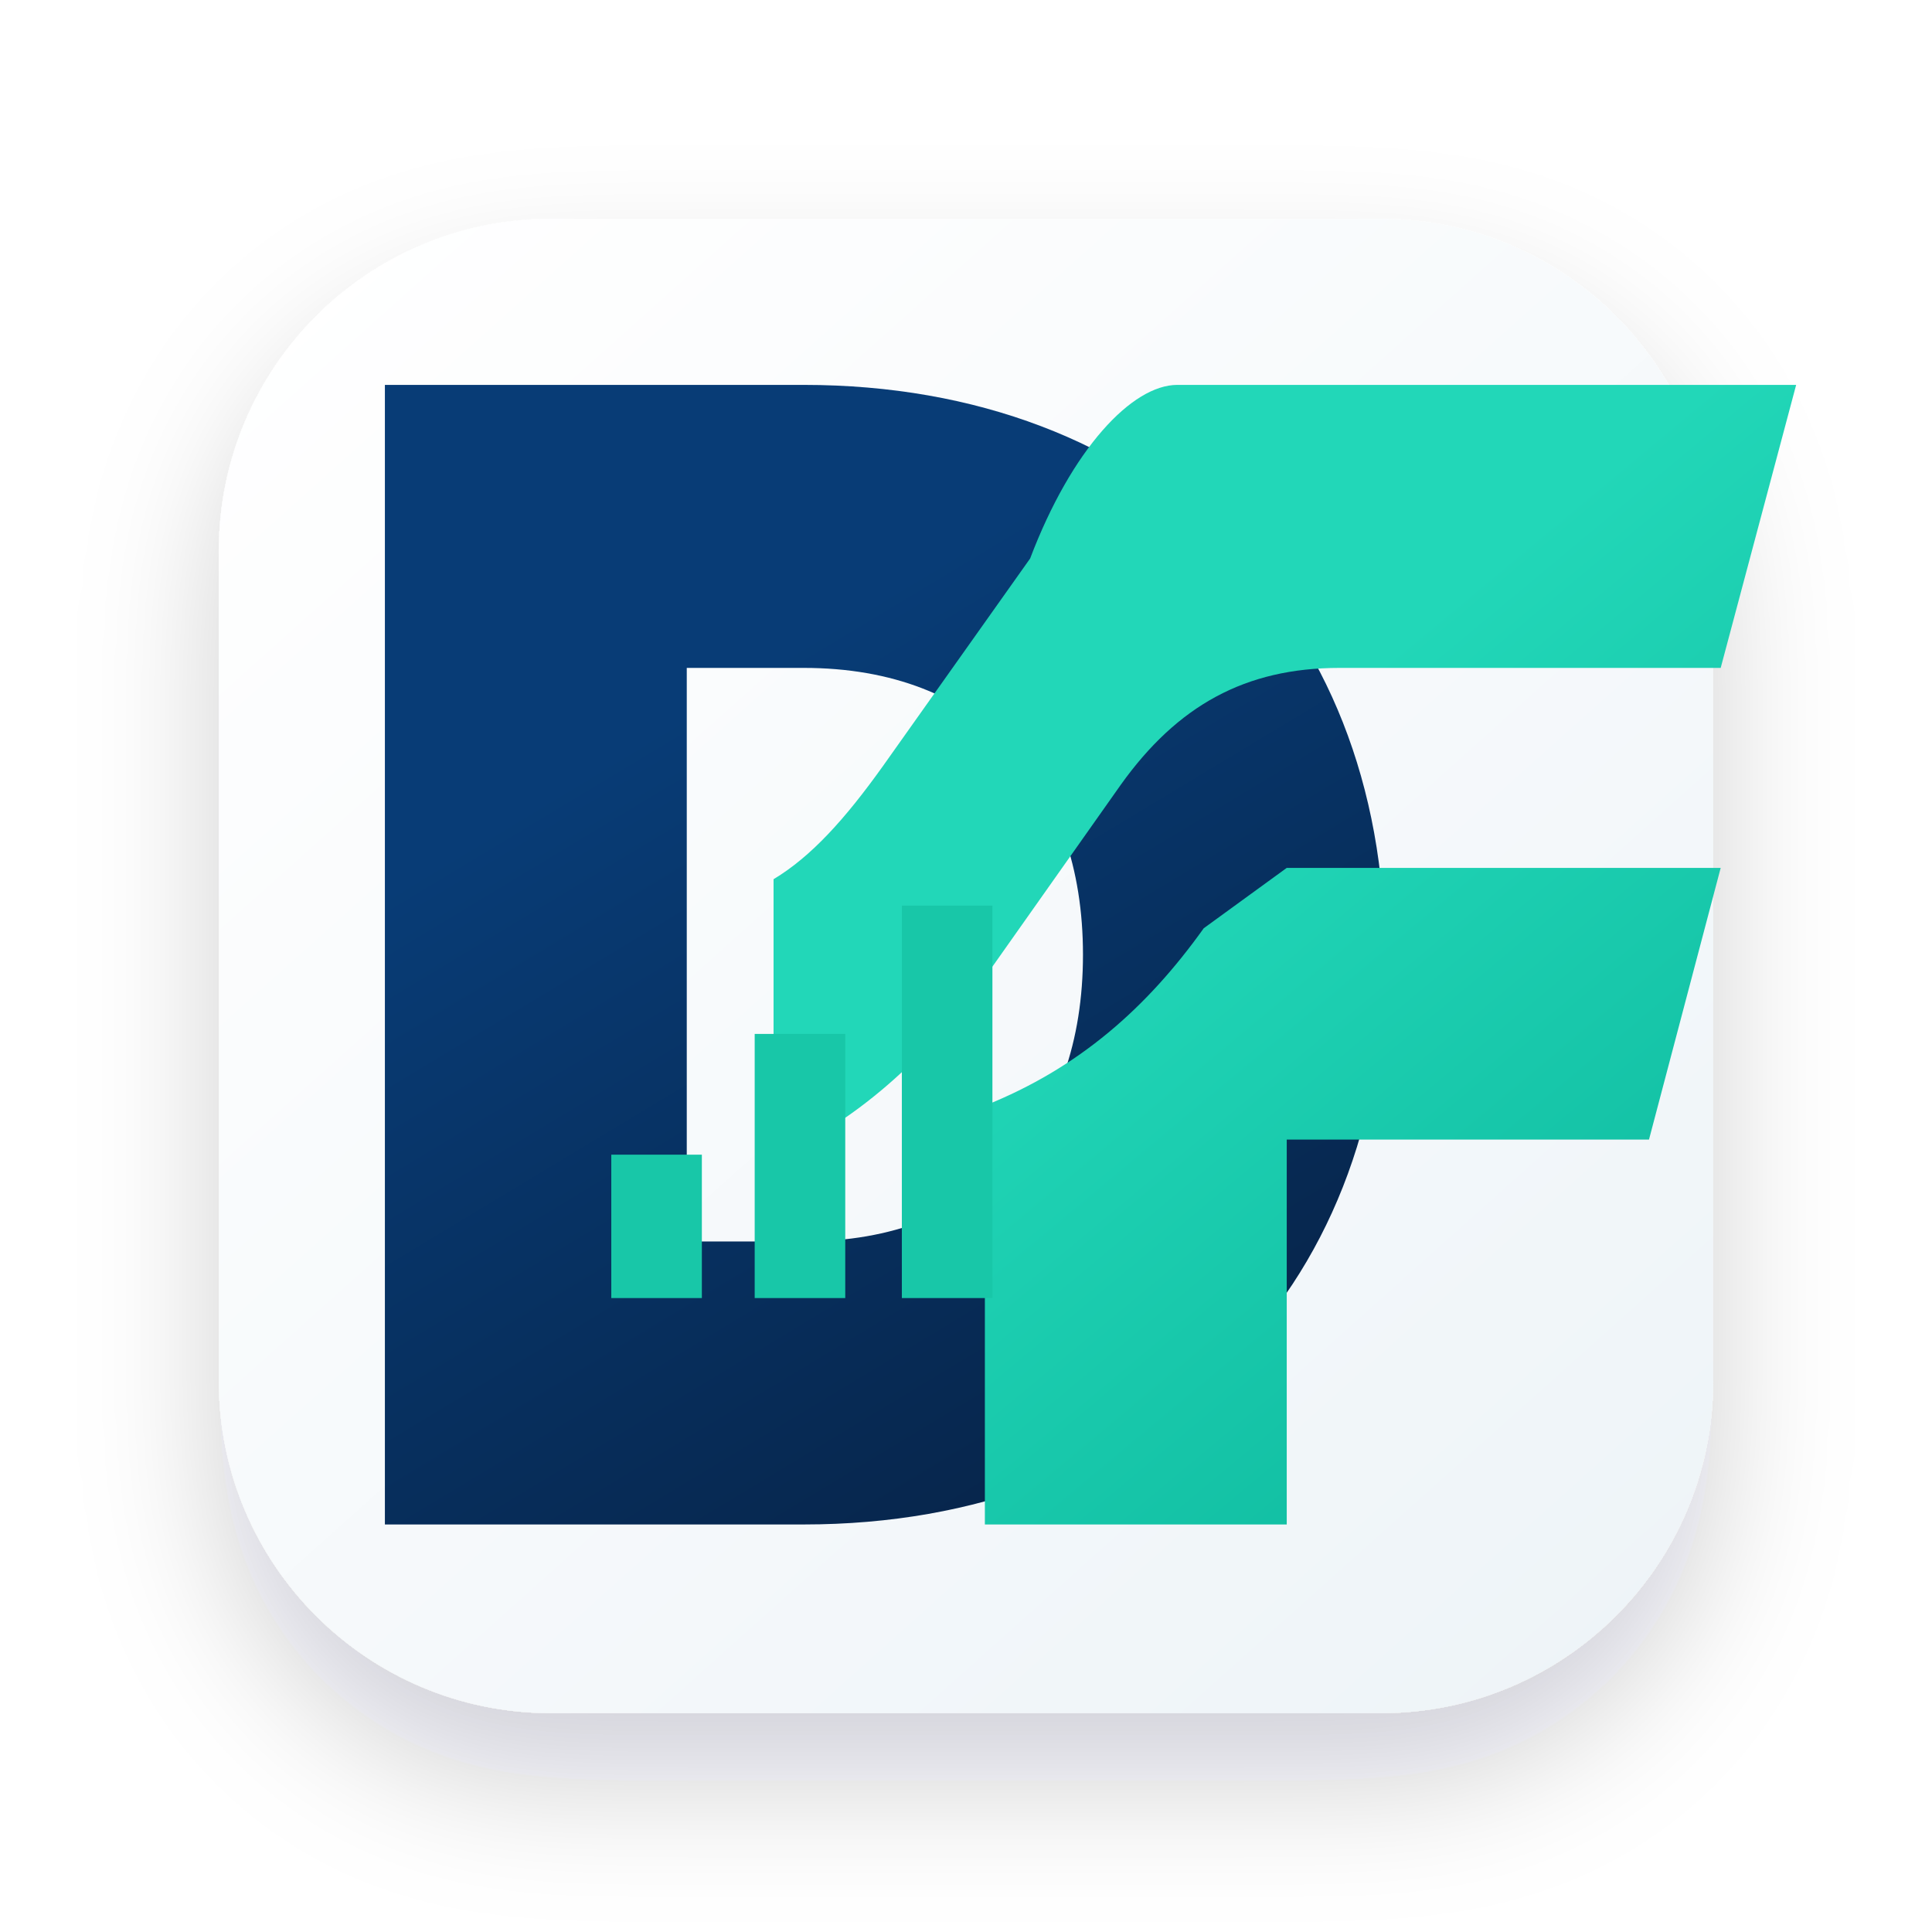
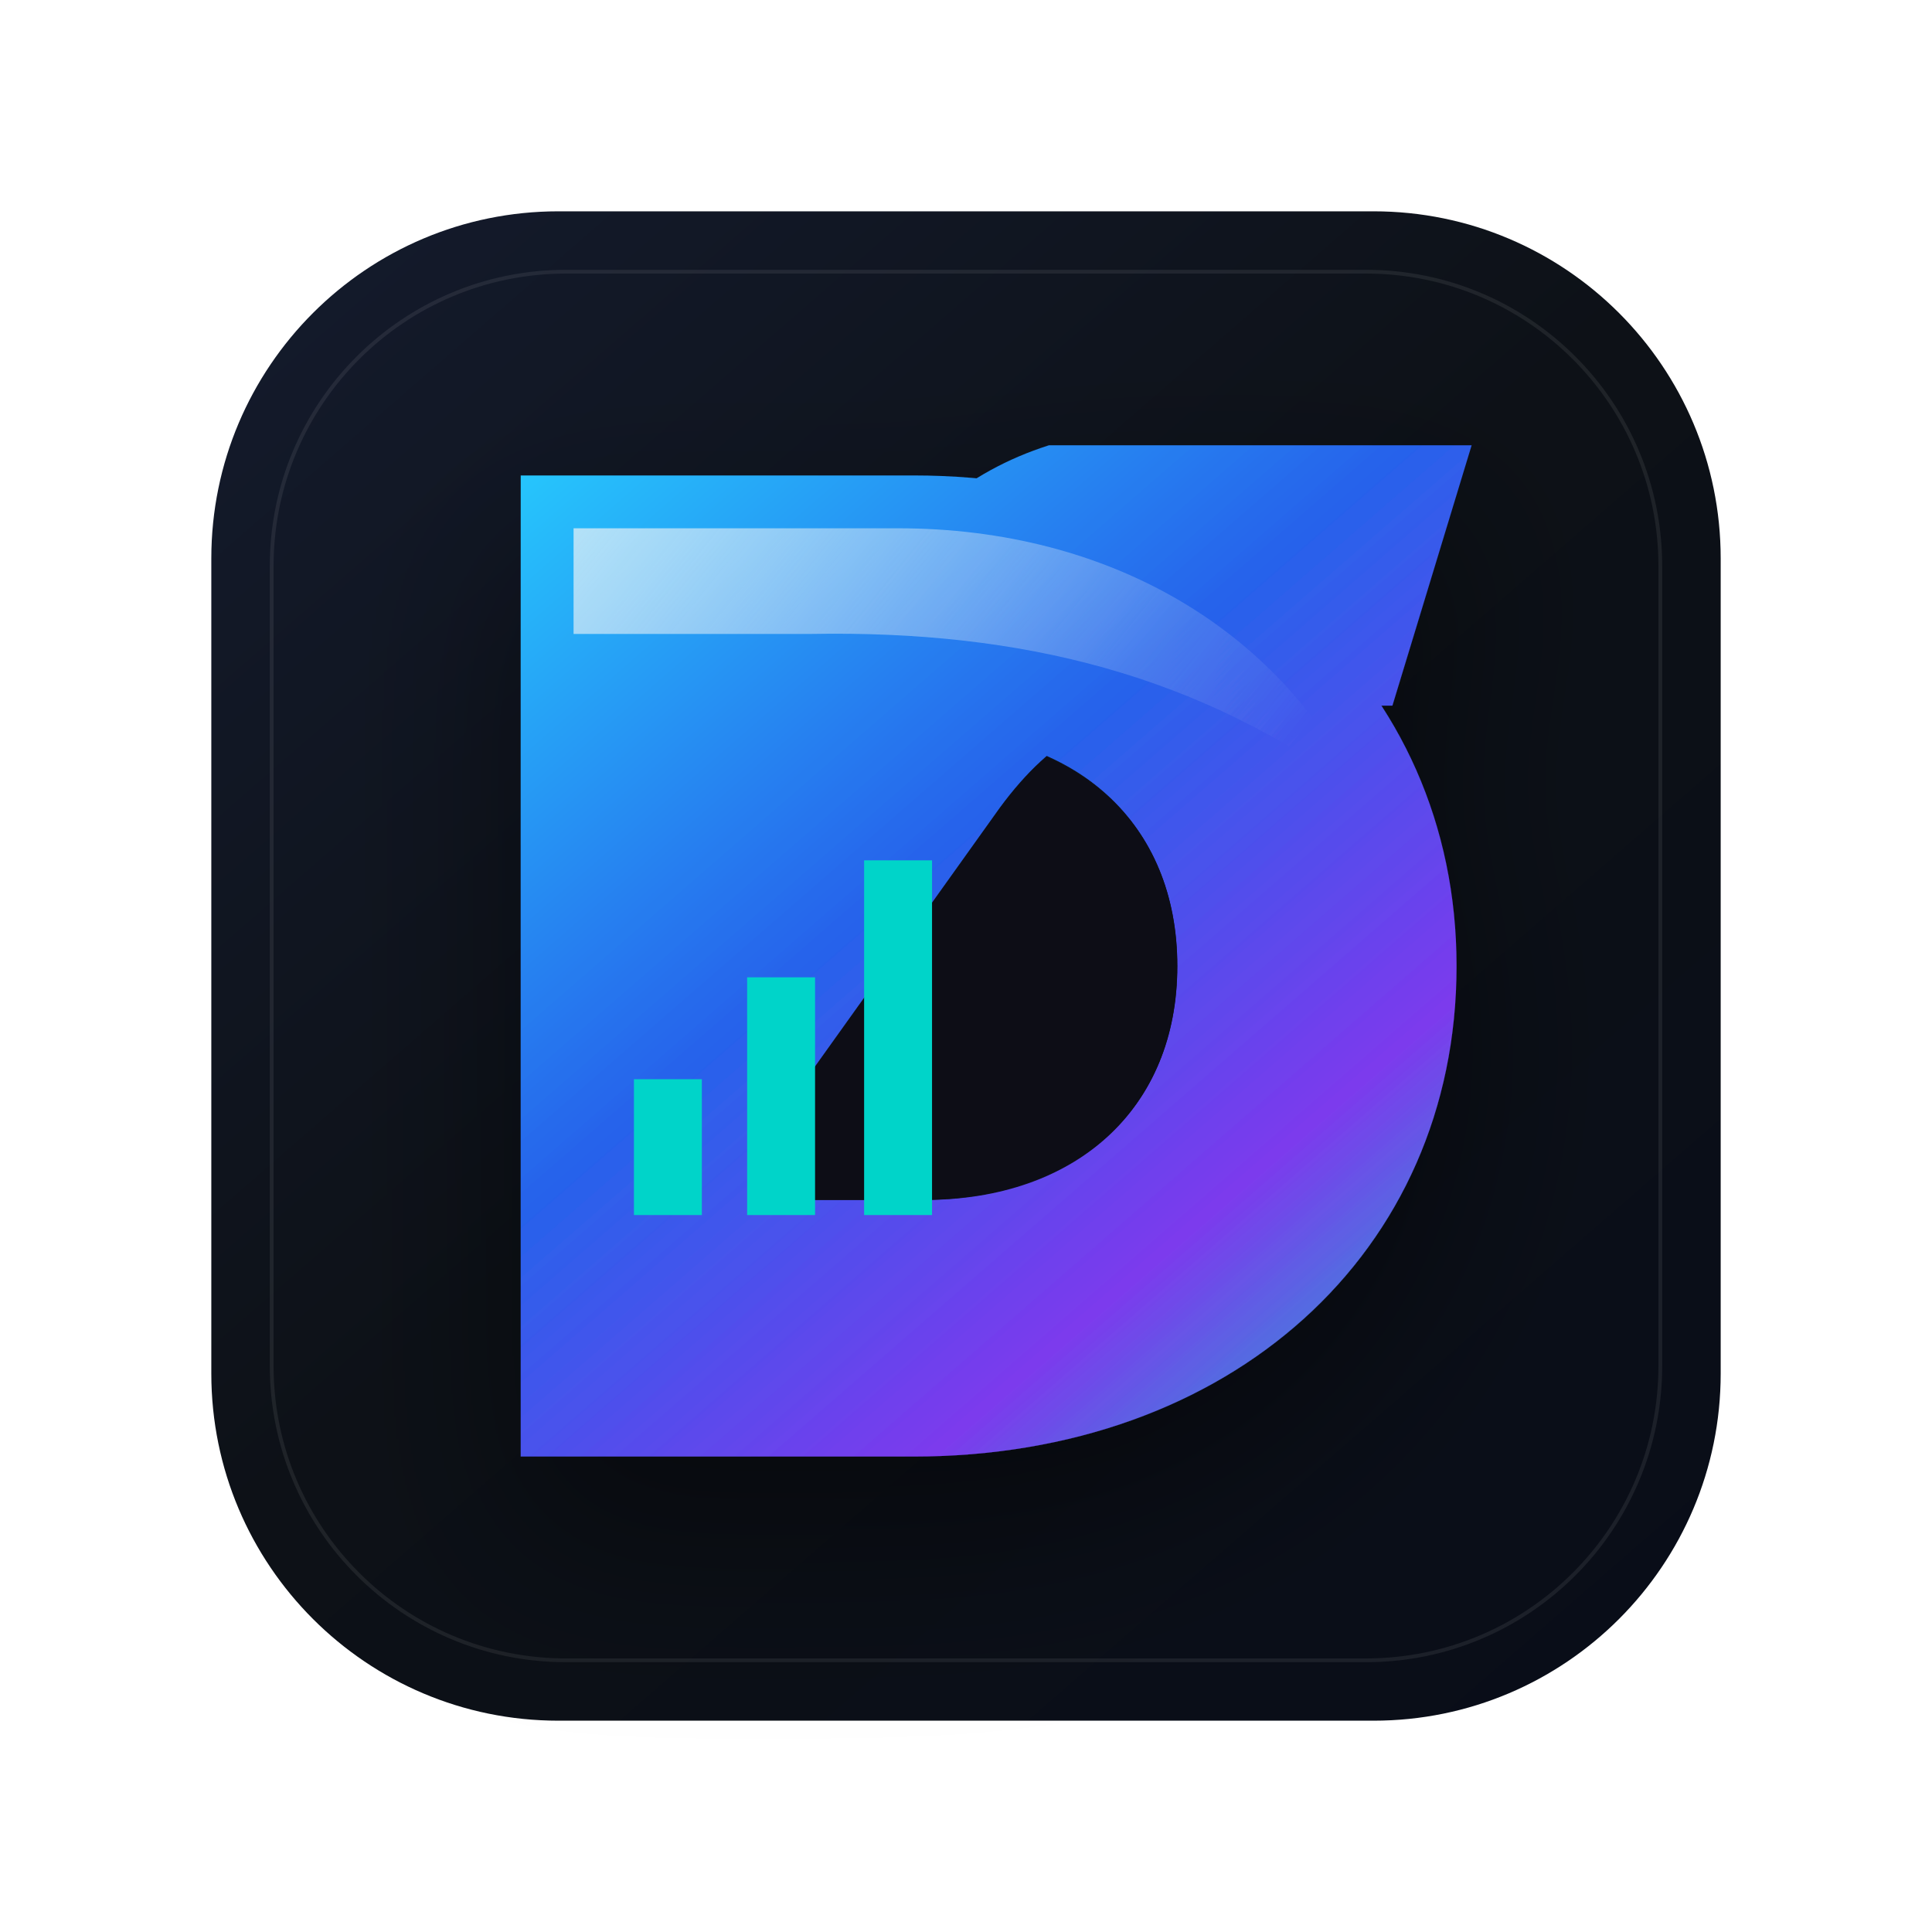
<svg xmlns="http://www.w3.org/2000/svg" viewBox="0 0 512 512" role="img" aria-label="DuoFin">
  <defs>
-     <linearGradient id="navy" x1="74" x2="250" y1="110" y2="402" gradientUnits="userSpaceOnUse">
-       <stop stop-color="#083c76" />
-       <stop offset="1" stop-color="#061a36" />
+     <linearGradient id="tile" x1="72" x2="430" y1="48" y2="460" gradientUnits="userSpaceOnUse">
+       <stop stop-color="#141b2d" />
+       <stop offset=".48" stop-color="#0d1117" />
+       <stop offset="1" stop-color="#090d18" />
    </linearGradient>
-     <linearGradient id="aqua" x1="230" x2="430" y1="128" y2="368" gradientUnits="userSpaceOnUse">
-       <stop stop-color="#22d7b8" />
-       <stop offset=".55" stop-color="#12bfa3" />
-       <stop offset="1" stop-color="#067f78" />
+     <linearGradient id="mark" x1="126" x2="392" y1="104" y2="410" gradientUnits="userSpaceOnUse">
+       <stop stop-color="#25d6ff" />
+       <stop offset=".42" stop-color="#2563eb" />
+       <stop offset=".72" stop-color="#7c3aed" />
+       <stop offset="1" stop-color="#00d4c9" />
    </linearGradient>
-     <linearGradient id="tile" x1="86" x2="426" y1="66" y2="446" gradientUnits="userSpaceOnUse">
-       <stop stop-color="#ffffff" />
-       <stop offset="1" stop-color="#eef4f8" />
+     <linearGradient id="shine" x1="152" x2="300" y1="130" y2="250" gradientUnits="userSpaceOnUse">
+       <stop stop-color="#f2f4f7" stop-opacity=".72" />
+       <stop offset="1" stop-color="#f2f4f7" stop-opacity="0" />
    </linearGradient>
-     <filter id="shadow" x="-20%" y="-20%" width="140%" height="140%">
-       <feDropShadow dx="0" dy="18" stdDeviation="18" flood-color="#06111f" flood-opacity=".18" />
+     <filter id="glow" x="-35%" y="-35%" width="170%" height="170%">
+       <feDropShadow dx="0" dy="0" stdDeviation="15" flood-color="#2563eb" flood-opacity=".75" />
+       <feDropShadow dx="0" dy="22" stdDeviation="24" flood-color="#000000" flood-opacity=".42" />
    </filter>
  </defs>
-   <rect x="58" y="58" width="396" height="396" rx="88" fill="url(#tile)" filter="url(#shadow)" />
-   <g transform="translate(68 102)">
-     <path fill="url(#navy)" d="M34 0h111c92 0 154 61 154 151S237 302 145 302H34V0Zm80 75v152h31c47 0 74-30 74-76s-27-76-74-76h-31Z" />
-     <path fill="url(#aqua)" d="M244 0h164l-20 75H287c-25 0-43 10-58 31l-36 51c-16 22-34 38-56 48v-74c10-6 19-16 29-30l39-55C216 17 232 0 244 0Zm29 128h115l-19 72H273v102h-80V191c25-10 43-26 58-47l22-16Z" />
-     <path fill="#18c7a8" d="M94 204h24v38H94v-38Zm38-32h24v70h-24v-70Zm39-34h24v104h-24V138Z" />
+   <rect x="56" y="56" width="400" height="400" rx="92" fill="url(#tile)" />
+   <rect x="72" y="72" width="368" height="368" rx="78" fill="none" stroke="#f2f4f7" stroke-opacity=".08" />
+   <g filter="url(#glow)">
+     <path fill="url(#mark)" d="M138 126h104c84 0 144 55 144 130 0 76-60 130-144 130H138V126Zm72 68v124h34c41 0 68-24 68-62s-27-62-68-62h-34Z" />
+     <path fill="url(#tile)" d="M210 194h35c40 0 67 24 67 62s-27 62-67 62h-35V194Z" opacity=".96" />
+     <path fill="url(#mark)" d="M278 118h112l-21 69h-53c-22 0-37 8-51 27l-50 70c-19 26-43 47-73 61v-77c10-8 20-19 31-34l51-72c16-23 32-37 54-44Z" />
+     <path fill="url(#shine)" d="M152 140h86c56 0 101 27 122 70-42-31-89-43-145-42h-63v-28Z" />
  </g>
+   <path fill="#00d4c9" d="M168 286h18v36h-18v-36Zm30-27h18v63h-18v-63Zm31-31h18v94h-18v-94Z" />
</svg>
